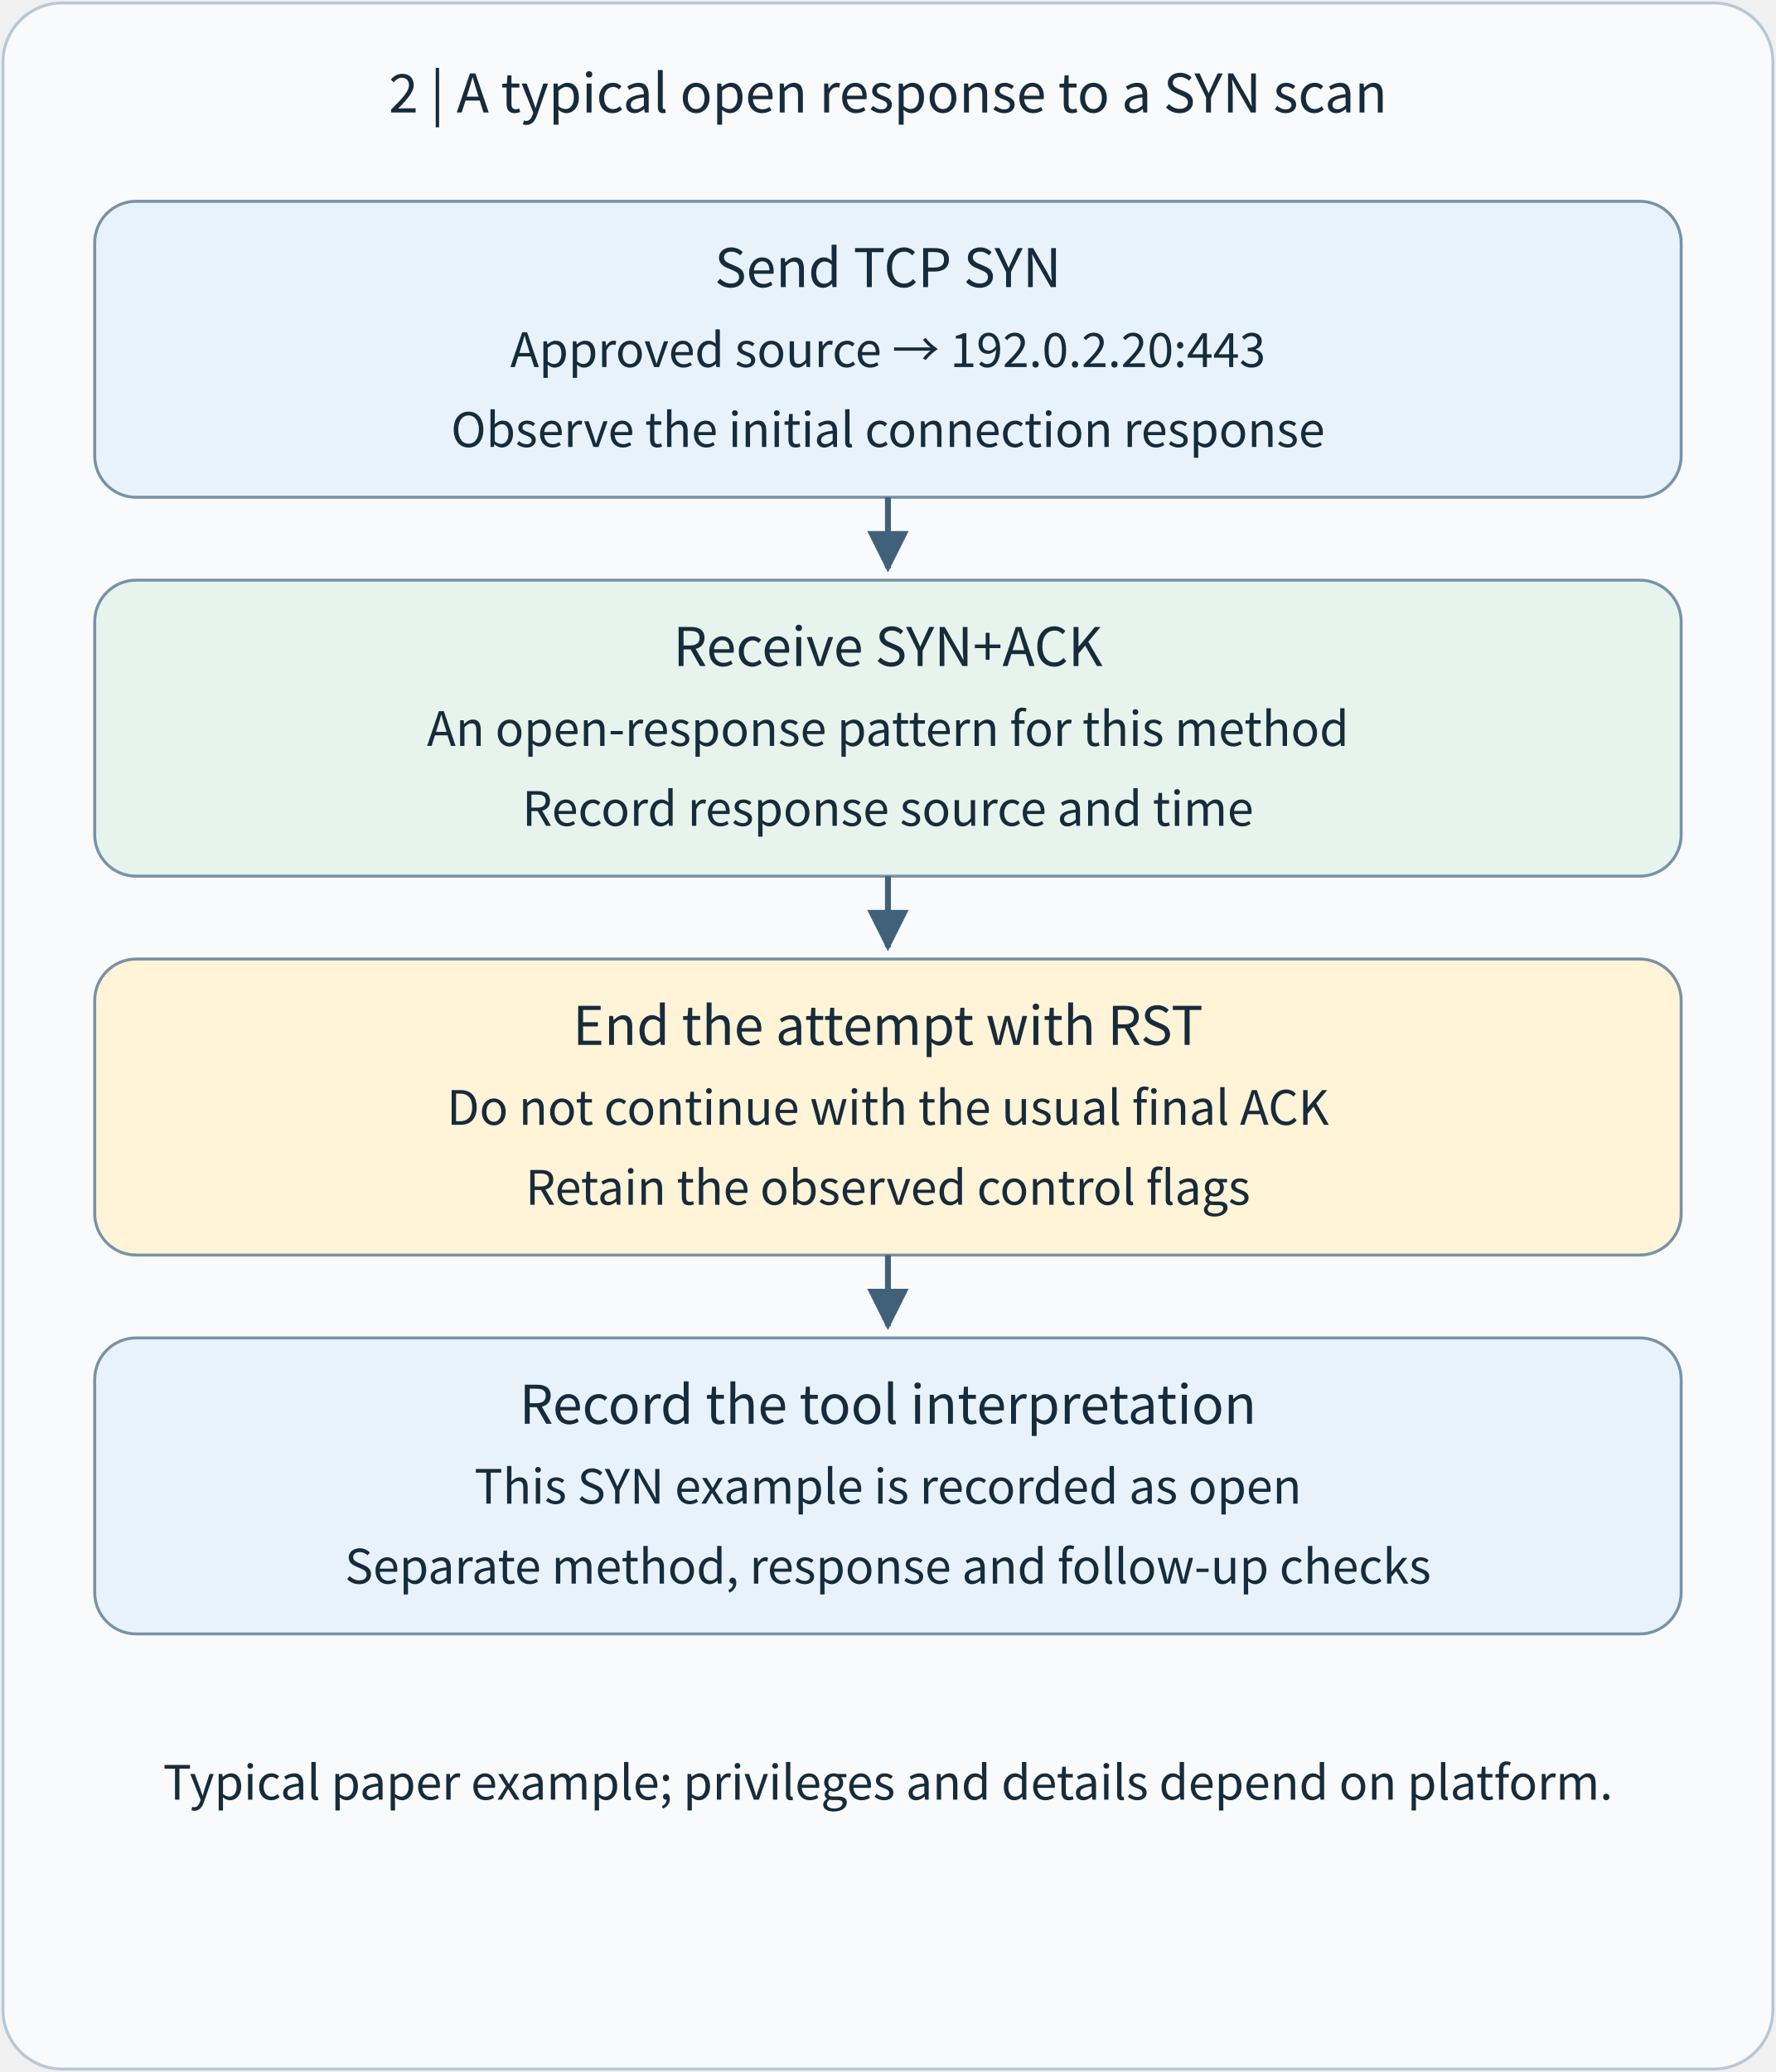
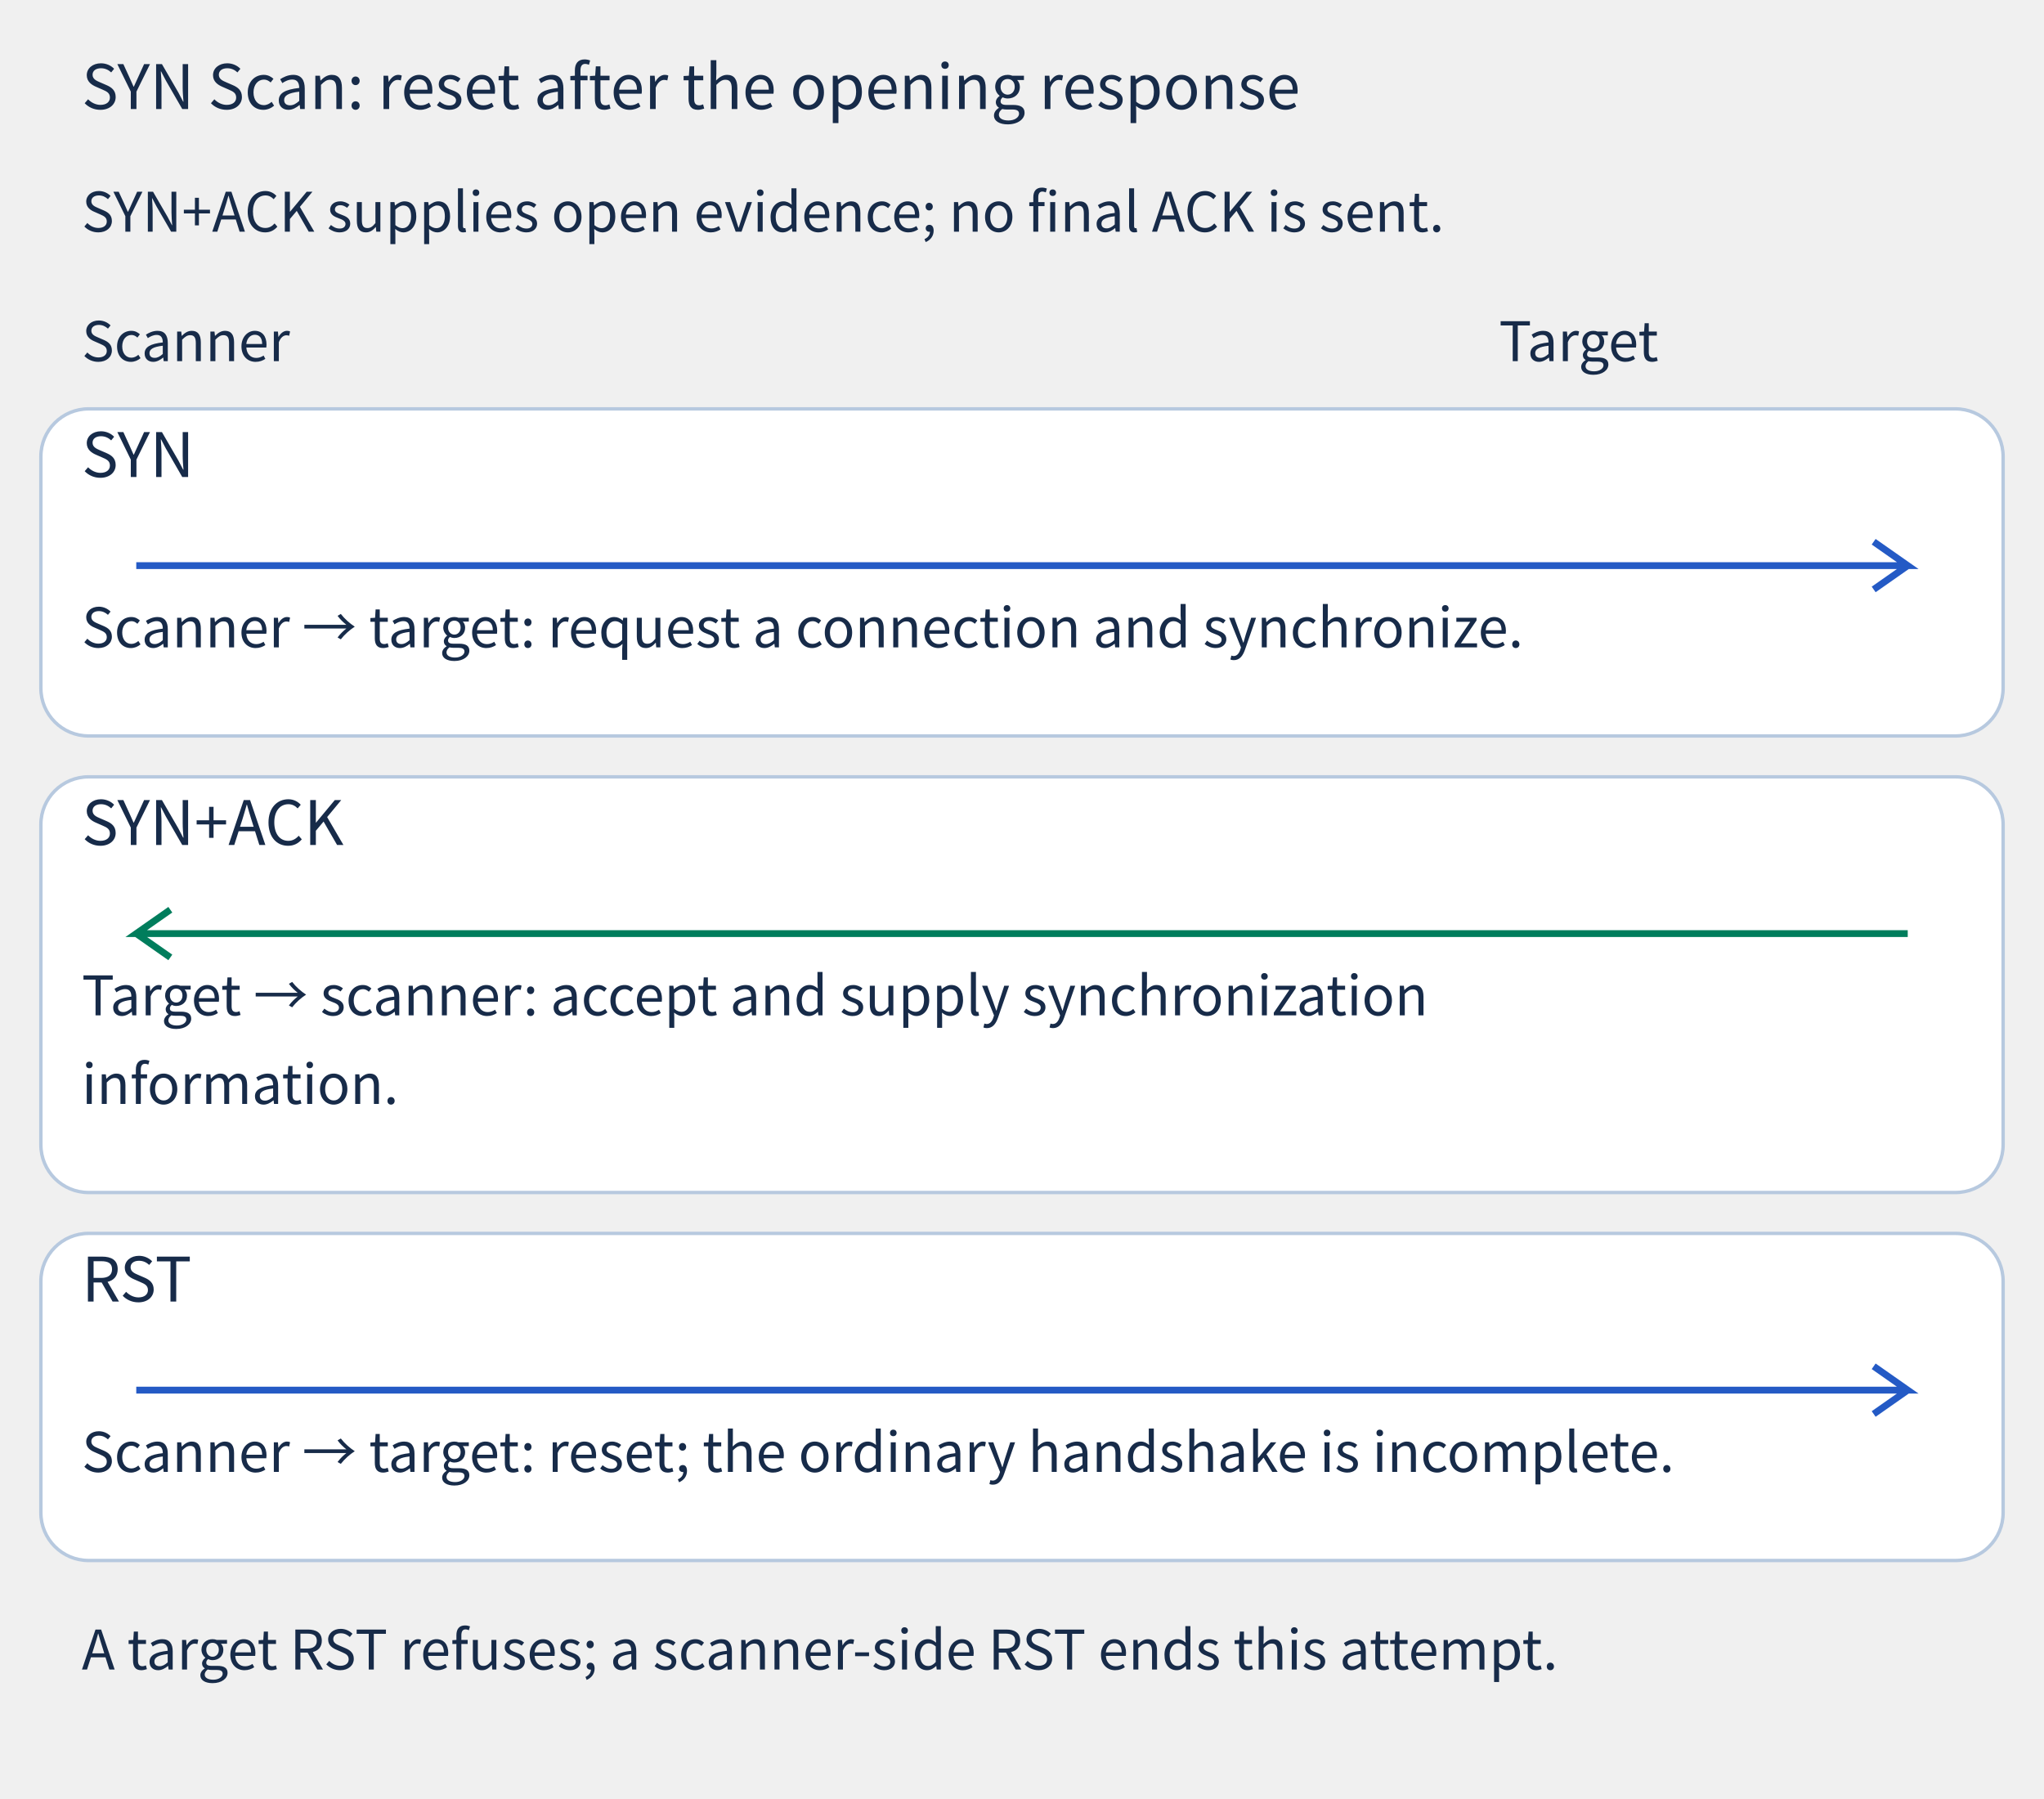
- <svg xmlns="http://www.w3.org/2000/svg" viewBox="0 0 600 700" role="img" aria-labelledby="m0303-f2-en-title m0303-f2-en-desc" preserveAspectRatio="xMidYMid meet">
-   <defs>
-     <marker id="m0303-f2-en-arrow" viewBox="0 0 10 10" refX="9" refY="5" markerWidth="7" markerHeight="7" orient="auto">
-       <path d="M0 0L10 5L0 10z" fill="#41617b" />
-     </marker>
-   </defs>
-   <rect x="1" y="1" width="598" height="698" rx="20" fill="#f8fafc" stroke="#b7c7d5" />
-   <text x="300" y="38" text-anchor="middle" font-family="Noto Sans CJK TC,sans-serif" font-size="18" fill="#172b3a">2 | A typical open response to a SYN scan</text>
-   <rect x="32" y="68" width="536" height="100" rx="14" fill="#e8f2fb" stroke="#7892a6" />
-   <text x="300" y="97" text-anchor="middle" font-family="Noto Sans CJK TC,sans-serif" font-size="18" fill="#172b3a">Send TCP SYN</text>
-   <text x="300" y="124" text-anchor="middle" font-family="Noto Sans CJK TC,sans-serif" font-size="16" fill="#172b3a">Approved source → 192.0.2.20:443</text>
-   <text x="300" y="151" text-anchor="middle" font-family="Noto Sans CJK TC,sans-serif" font-size="16" fill="#172b3a">Observe the initial connection response</text>
-   <path d="M300 168V192" fill="none" stroke="#41617b" stroke-width="2" marker-end="url(#m0303-f2-en-arrow)" />
-   <rect x="32" y="196" width="536" height="100" rx="14" fill="#e7f3ed" stroke="#7892a6" />
-   <text x="300" y="225" text-anchor="middle" font-family="Noto Sans CJK TC,sans-serif" font-size="18" fill="#172b3a">Receive SYN+ACK</text>
-   <text x="300" y="252" text-anchor="middle" font-family="Noto Sans CJK TC,sans-serif" font-size="16" fill="#172b3a">An open-response pattern for this method</text>
-   <text x="300" y="279" text-anchor="middle" font-family="Noto Sans CJK TC,sans-serif" font-size="16" fill="#172b3a">Record response source and time</text>
-   <path d="M300 296V320" fill="none" stroke="#41617b" stroke-width="2" marker-end="url(#m0303-f2-en-arrow)" />
-   <rect x="32" y="324" width="536" height="100" rx="14" fill="#fff3d8" stroke="#7892a6" />
-   <text x="300" y="353" text-anchor="middle" font-family="Noto Sans CJK TC,sans-serif" font-size="18" fill="#172b3a">End the attempt with RST</text>
-   <text x="300" y="380" text-anchor="middle" font-family="Noto Sans CJK TC,sans-serif" font-size="16" fill="#172b3a">Do not continue with the usual final ACK</text>
-   <text x="300" y="407" text-anchor="middle" font-family="Noto Sans CJK TC,sans-serif" font-size="16" fill="#172b3a">Retain the observed control flags</text>
-   <path d="M300 424V448" fill="none" stroke="#41617b" stroke-width="2" marker-end="url(#m0303-f2-en-arrow)" />
-   <rect x="32" y="452" width="536" height="100" rx="14" fill="#e8f2fb" stroke="#7892a6" />
-   <text x="300" y="481" text-anchor="middle" font-family="Noto Sans CJK TC,sans-serif" font-size="18" fill="#172b3a">Record the tool interpretation</text>
-   <text x="300" y="508" text-anchor="middle" font-family="Noto Sans CJK TC,sans-serif" font-size="16" fill="#172b3a">This SYN example is recorded as open</text>
-   <text x="300" y="535" text-anchor="middle" font-family="Noto Sans CJK TC,sans-serif" font-size="16" fill="#172b3a">Separate method, response and follow-up checks</text>
-   <text x="300" y="608" text-anchor="middle" font-family="Noto Sans CJK TC,sans-serif" font-size="16" fill="#172b3a">Typical paper example; privileges and details depend on platform.</text>
+ <svg xmlns="http://www.w3.org/2000/svg" viewBox="0 0 600 528" role="img" aria-labelledby="m0303-f2-en-title m0303-f2-en-desc" preserveAspectRatio="xMidYMid meet">
+   <text x="24" y="32" font-family="Noto Sans CJK TC,sans-serif" font-size="18" fill="#172b49">SYN Scan: reset after the opening response</text>
+   <text x="24" y="68" font-family="Noto Sans CJK TC,sans-serif" font-size="16" fill="#172b49">SYN+ACK supplies open evidence; no final ACK is sent.</text>
+   <text x="24" y="106" font-family="Noto Sans CJK TC,sans-serif" font-size="16" fill="#172b49">Scanner</text>
+   <text x="440" y="106" font-family="Noto Sans CJK TC,sans-serif" font-size="16" fill="#172b49">Target</text>
+   <rect x="12" y="120" width="576" height="96" rx="14" fill="#ffffff" stroke="#b7c9df" />
+   <text x="24" y="140" font-family="Noto Sans CJK TC,sans-serif" font-size="18" fill="#172b49">SYN</text>
+   <path d="M40 166H560L550 159M560 166L550 173" fill="none" stroke="#245ac5" stroke-width="2" />
+   <text x="24" y="190" font-family="Noto Sans CJK TC,sans-serif" font-size="16" fill="#172b49">Scanner → target: request a connection and synchronize.</text>
+   <rect x="12" y="228" width="576" height="122" rx="14" fill="#ffffff" stroke="#b7c9df" />
+   <text x="24" y="248" font-family="Noto Sans CJK TC,sans-serif" font-size="18" fill="#172b49">SYN+ACK</text>
+   <path d="M560 274H40L50 267M40 274L50 281" fill="none" stroke="#007d5c" stroke-width="2" />
+   <text x="24" y="298" font-family="Noto Sans CJK TC,sans-serif" font-size="16" fill="#172b49">Target → scanner: accept and supply synchronization</text>
+   <text x="24" y="324" font-family="Noto Sans CJK TC,sans-serif" font-size="16" fill="#172b49">information.</text>
+   <rect x="12" y="362" width="576" height="96" rx="14" fill="#ffffff" stroke="#b7c9df" />
+   <text x="24" y="382" font-family="Noto Sans CJK TC,sans-serif" font-size="18" fill="#172b49">RST</text>
+   <path d="M40 408H560L550 401M560 408L550 415" fill="none" stroke="#245ac5" stroke-width="2" />
+   <text x="24" y="432" font-family="Noto Sans CJK TC,sans-serif" font-size="16" fill="#172b49">Scanner → target: reset; the ordinary handshake is incomplete.</text>
+   <text x="24" y="490" font-family="Noto Sans CJK TC,sans-serif" font-size="16" fill="#172b49">A target RST refuses; a scanner-side RST ends this attempt.</text>
</svg>
